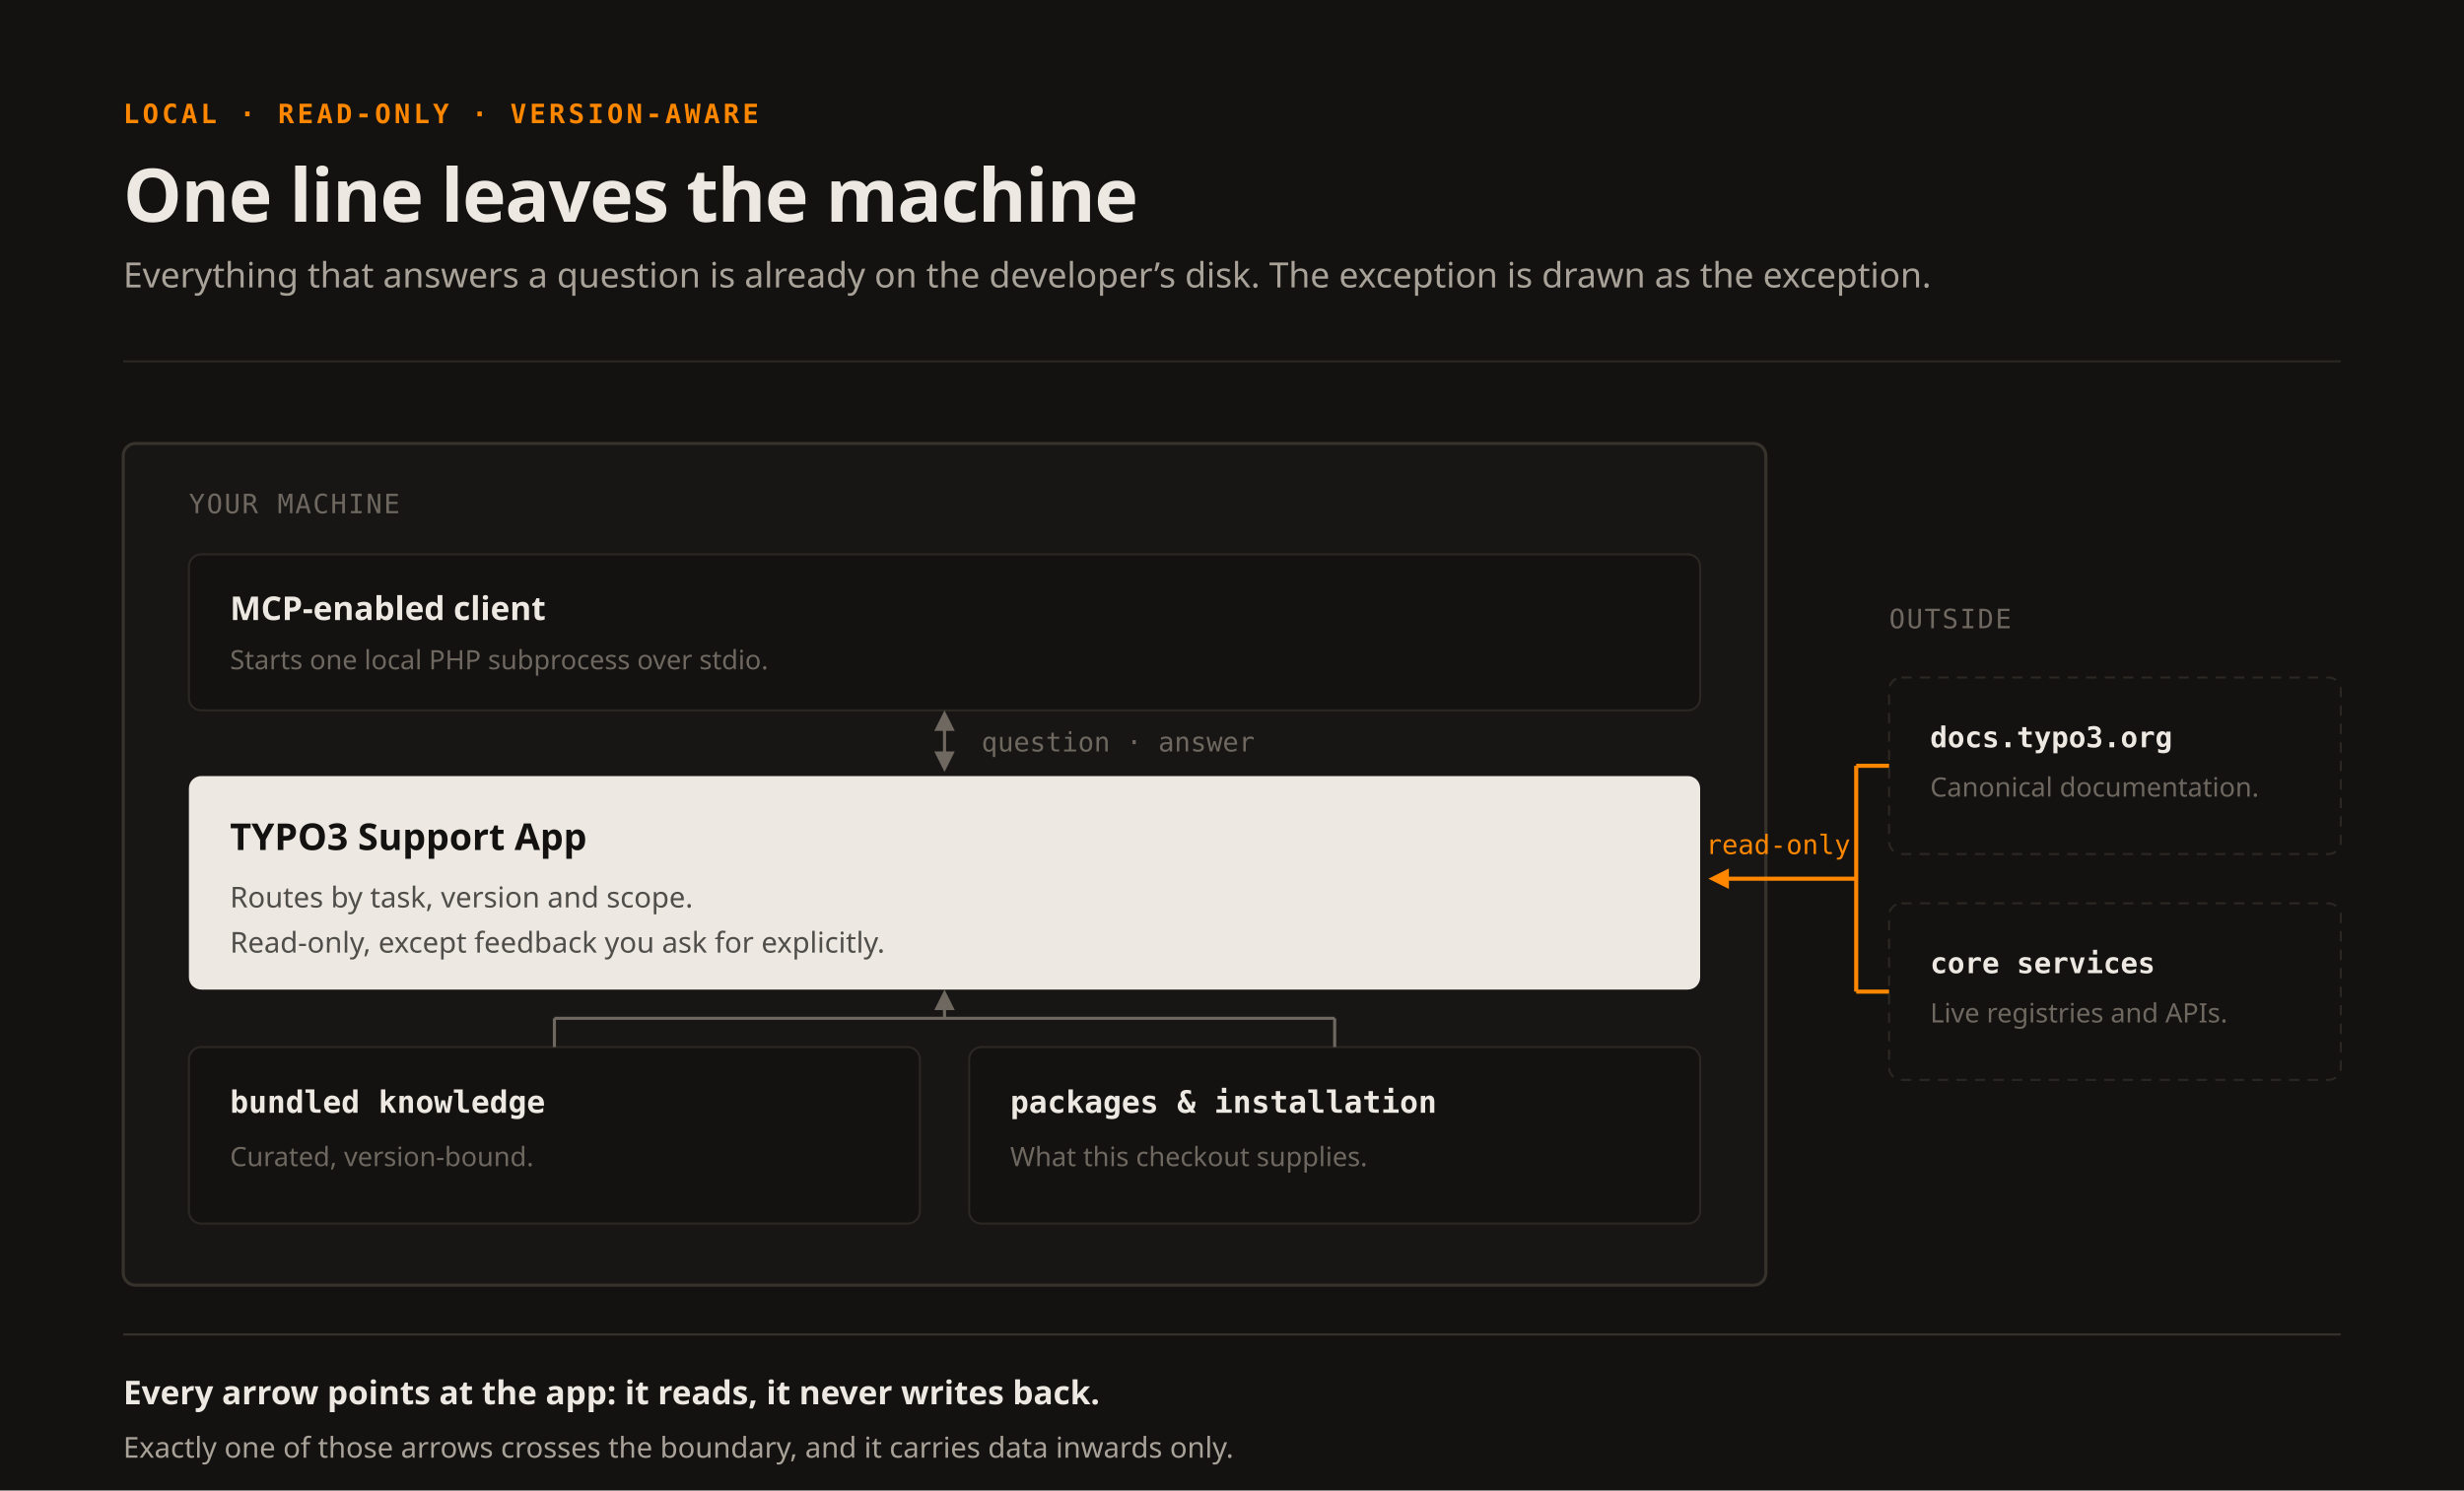
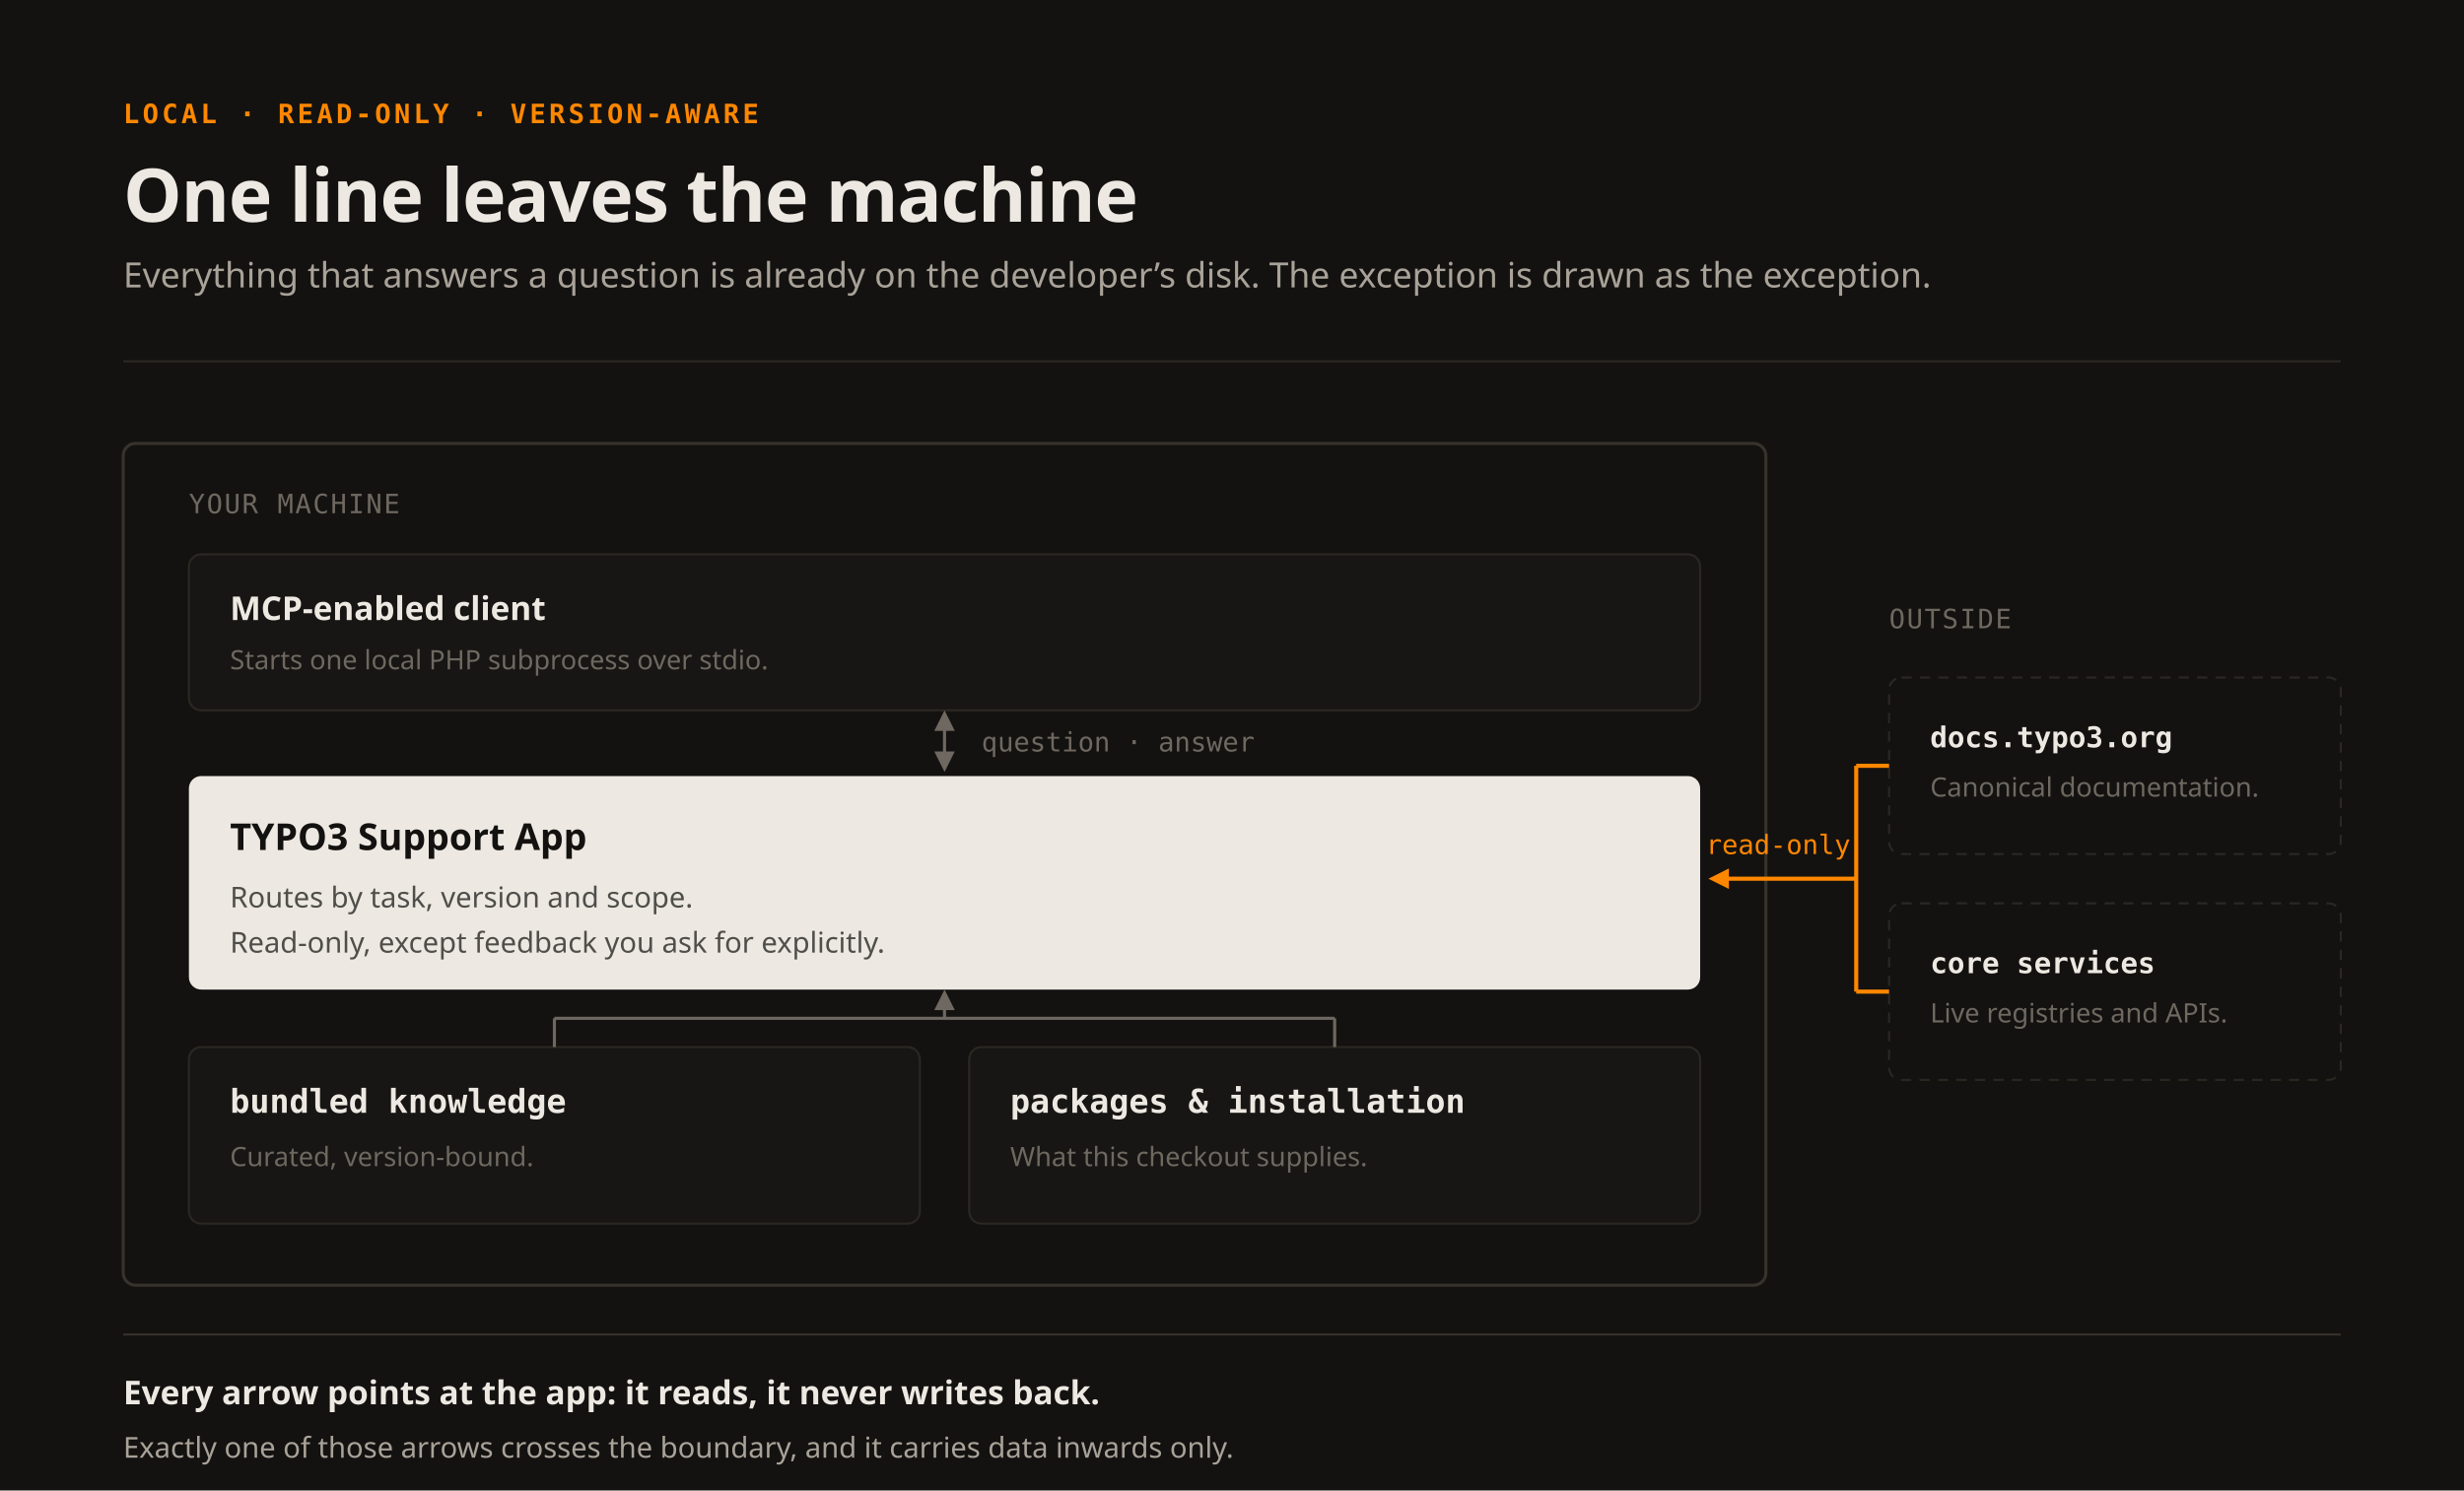
<svg xmlns="http://www.w3.org/2000/svg" width="1200" height="726" viewBox="0 0 1200 726" role="img" aria-labelledby="ov-t ov-d">
  <rect width="1200" height="726" fill="#131210" />
  <text x="60" y="60" fill="#FF8700" font-family="'Source Code Pro',ui-monospace,monospace" font-size="13" font-weight="600" letter-spacing="1.6">LOCAL · READ-ONLY · VERSION-AWARE</text>
  <text x="60" y="108" fill="#EDE9E2" font-family="'Source Sans 3',system-ui,sans-serif" font-size="36" font-weight="700" letter-spacing="-0.5">One line leaves the machine</text>
  <text x="60" y="140" fill="#A9A299" font-family="'Source Sans 3',system-ui,sans-serif" font-size="17">Everything that answers a question is already on the developer’s disk. The exception is drawn as the exception.</text>
  <line x1="60" y1="176" x2="1140" y2="176" stroke="#2B2823" stroke-width="1" />
-   <rect x="60" y="216" width="800" height="410" rx="6" fill="#171614" stroke="#37332C" stroke-width="1.5" />
+   <rect x="60" y="216" width="800" height="410" rx="6" fill="none" stroke="#37332C" stroke-width="1.5" />
  <text x="92" y="250" fill="#6E6860" font-family="'Source Code Pro',ui-monospace,monospace" font-size="13" letter-spacing="0.8">YOUR MACHINE</text>
-   <rect x="92" y="270" width="736" height="76" rx="6" fill="#131210" stroke="#2B2823" stroke-width="1" />
+   <rect x="92" y="270" width="736" height="76" rx="6" fill="#171614" stroke="#2B2823" stroke-width="1" />
  <text x="112" y="302" fill="#EDE9E2" font-family="'Source Sans 3',system-ui,sans-serif" font-size="16" font-weight="600">MCP-enabled client</text>
  <text x="112" y="326" fill="#6E6860" font-family="'Source Sans 3',system-ui,sans-serif" font-size="13">Starts one local PHP subprocess over stdio.</text>
  <path d="M460 348 V374" stroke="#6E6860" stroke-width="1.5" fill="none" />
  <path d="M455 366 460 376 465 366Z" fill="#6E6860" />
  <path d="M455 356 460 346 465 356Z" fill="#6E6860" />
  <text x="478" y="366" fill="#6E6860" font-family="'Source Code Pro',ui-monospace,monospace" font-size="13">question · answer</text>
  <rect x="92" y="378" width="736" height="104" rx="6" fill="#EDE9E2" />
  <text x="112" y="414" fill="#131210" font-family="'Source Sans 3',system-ui,sans-serif" font-size="18" font-weight="700">TYPO3 Support App</text>
  <text x="112" y="442" fill="#131210" font-family="'Source Sans 3',system-ui,sans-serif" font-size="14" opacity="0.72">Routes by task, version and scope.</text>
  <text x="112" y="464" fill="#131210" font-family="'Source Sans 3',system-ui,sans-serif" font-size="14" opacity="0.72">Read-only, except feedback you ask for explicitly.</text>
  <path d="M270 496 H650 M460 496 V486" stroke="#6E6860" stroke-width="1.5" fill="none" />
  <path d="M455 492 460 482 465 492Z" fill="#6E6860" />
-   <rect x="92" y="510" width="356" height="86" rx="6" fill="#131210" stroke="#2B2823" stroke-width="1" />
-   <text x="112" y="542" fill="#EDE9E2" font-family="'Source Code Pro',ui-monospace,monospace" font-size="15" font-weight="600">bundled knowledge</text>
+   <rect x="92" y="510" width="356" height="86" rx="6" fill="#171614" stroke="#2B2823" stroke-width="1" />
+   <text x="112" y="542" fill="#EDE9E2" font-family="'Source Code Pro',ui-monospace,monospace" font-size="16" font-weight="600">bundled knowledge</text>
  <text x="112" y="568" fill="#6E6860" font-family="'Source Sans 3',system-ui,sans-serif" font-size="13">Curated, version-bound.</text>
  <path d="M270 510 V496" stroke="#6E6860" stroke-width="1.5" fill="none" />
-   <rect x="472" y="510" width="356" height="86" rx="6" fill="#131210" stroke="#2B2823" stroke-width="1" />
-   <text x="492" y="542" fill="#EDE9E2" font-family="'Source Code Pro',ui-monospace,monospace" font-size="15" font-weight="600">packages &amp; installation</text>
+   <rect x="472" y="510" width="356" height="86" rx="6" fill="#171614" stroke="#2B2823" stroke-width="1" />
+   <text x="492" y="542" fill="#EDE9E2" font-family="'Source Code Pro',ui-monospace,monospace" font-size="16" font-weight="600">packages &amp; installation</text>
  <text x="492" y="568" fill="#6E6860" font-family="'Source Sans 3',system-ui,sans-serif" font-size="13">What this checkout supplies.</text>
  <path d="M650 510 V496" stroke="#6E6860" stroke-width="1.5" fill="none" />
  <text x="920" y="306" fill="#6E6860" font-family="'Source Code Pro',ui-monospace,monospace" font-size="13" letter-spacing="0.8">OUTSIDE</text>
  <path d="M904 373 V483 M904 428 H838" stroke="#FF8700" stroke-width="2" fill="none" />
  <path d="M842 423 832 428 842 433Z" fill="#FF8700" />
  <text x="866" y="416" text-anchor="middle" fill="#FF8700" font-family="'Source Code Pro',ui-monospace,monospace" font-size="13">read-only</text>
  <rect x="920" y="330" width="220" height="86" rx="6" fill="#131210" stroke="#2B2823" stroke-width="1" stroke-dasharray="5 4" />
  <text x="940" y="364" fill="#EDE9E2" font-family="'Source Code Pro',ui-monospace,monospace" font-size="14" font-weight="600">docs.typo3.org</text>
  <text x="940" y="388" fill="#6E6860" font-family="'Source Sans 3',system-ui,sans-serif" font-size="13">Canonical documentation.</text>
  <path d="M920 373 H904" stroke="#FF8700" stroke-width="2" fill="none" />
  <rect x="920" y="440" width="220" height="86" rx="6" fill="#131210" stroke="#2B2823" stroke-width="1" stroke-dasharray="5 4" />
  <text x="940" y="474" fill="#EDE9E2" font-family="'Source Code Pro',ui-monospace,monospace" font-size="14" font-weight="600">core services</text>
  <text x="940" y="498" fill="#6E6860" font-family="'Source Sans 3',system-ui,sans-serif" font-size="13">Live registries and APIs.</text>
  <path d="M920 483 H904" stroke="#FF8700" stroke-width="2" fill="none" />
  <line x1="60" y1="650" x2="1140" y2="650" stroke="#37332C" stroke-width="1" />
  <text x="60" y="684" fill="#EDE9E2" font-family="'Source Sans 3',system-ui,sans-serif" font-size="16" font-weight="600">Every arrow points at the app: it reads, it never writes back.</text>
  <text x="60" y="710" fill="#A9A299" font-family="'Source Sans 3',system-ui,sans-serif" font-size="14">Exactly one of those arrows crosses the boundary, and it carries data inwards only.</text>
</svg>
